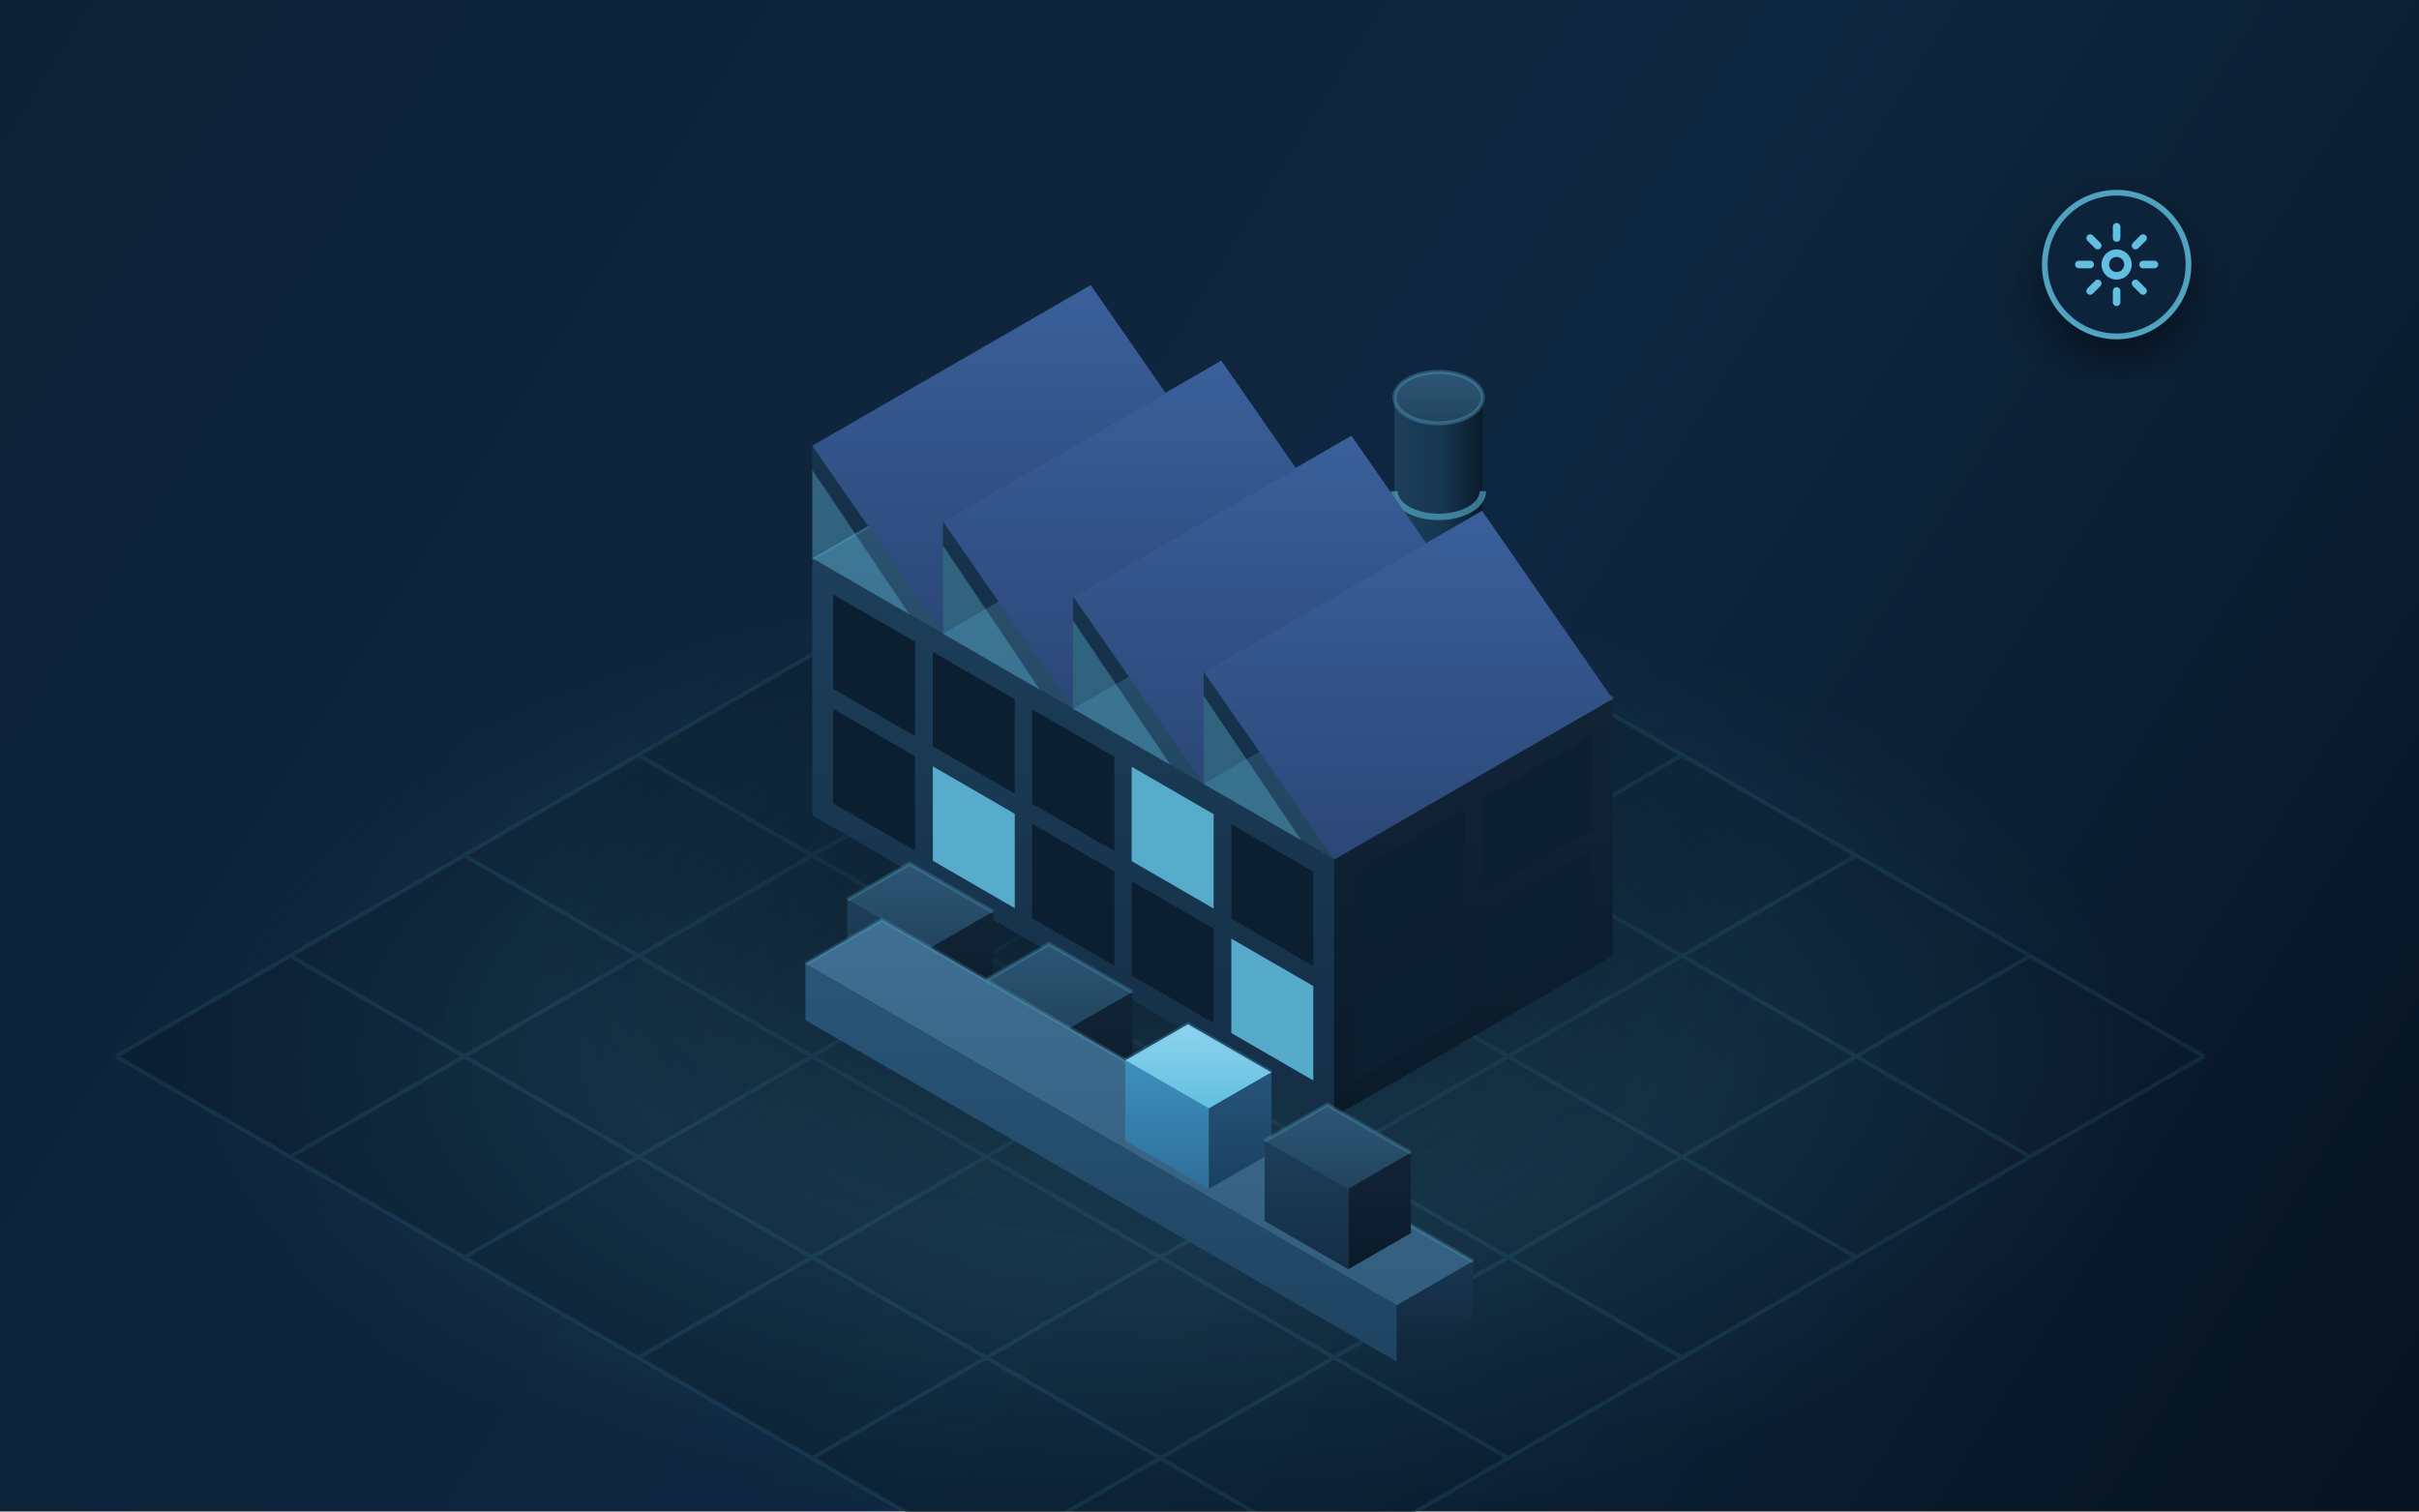
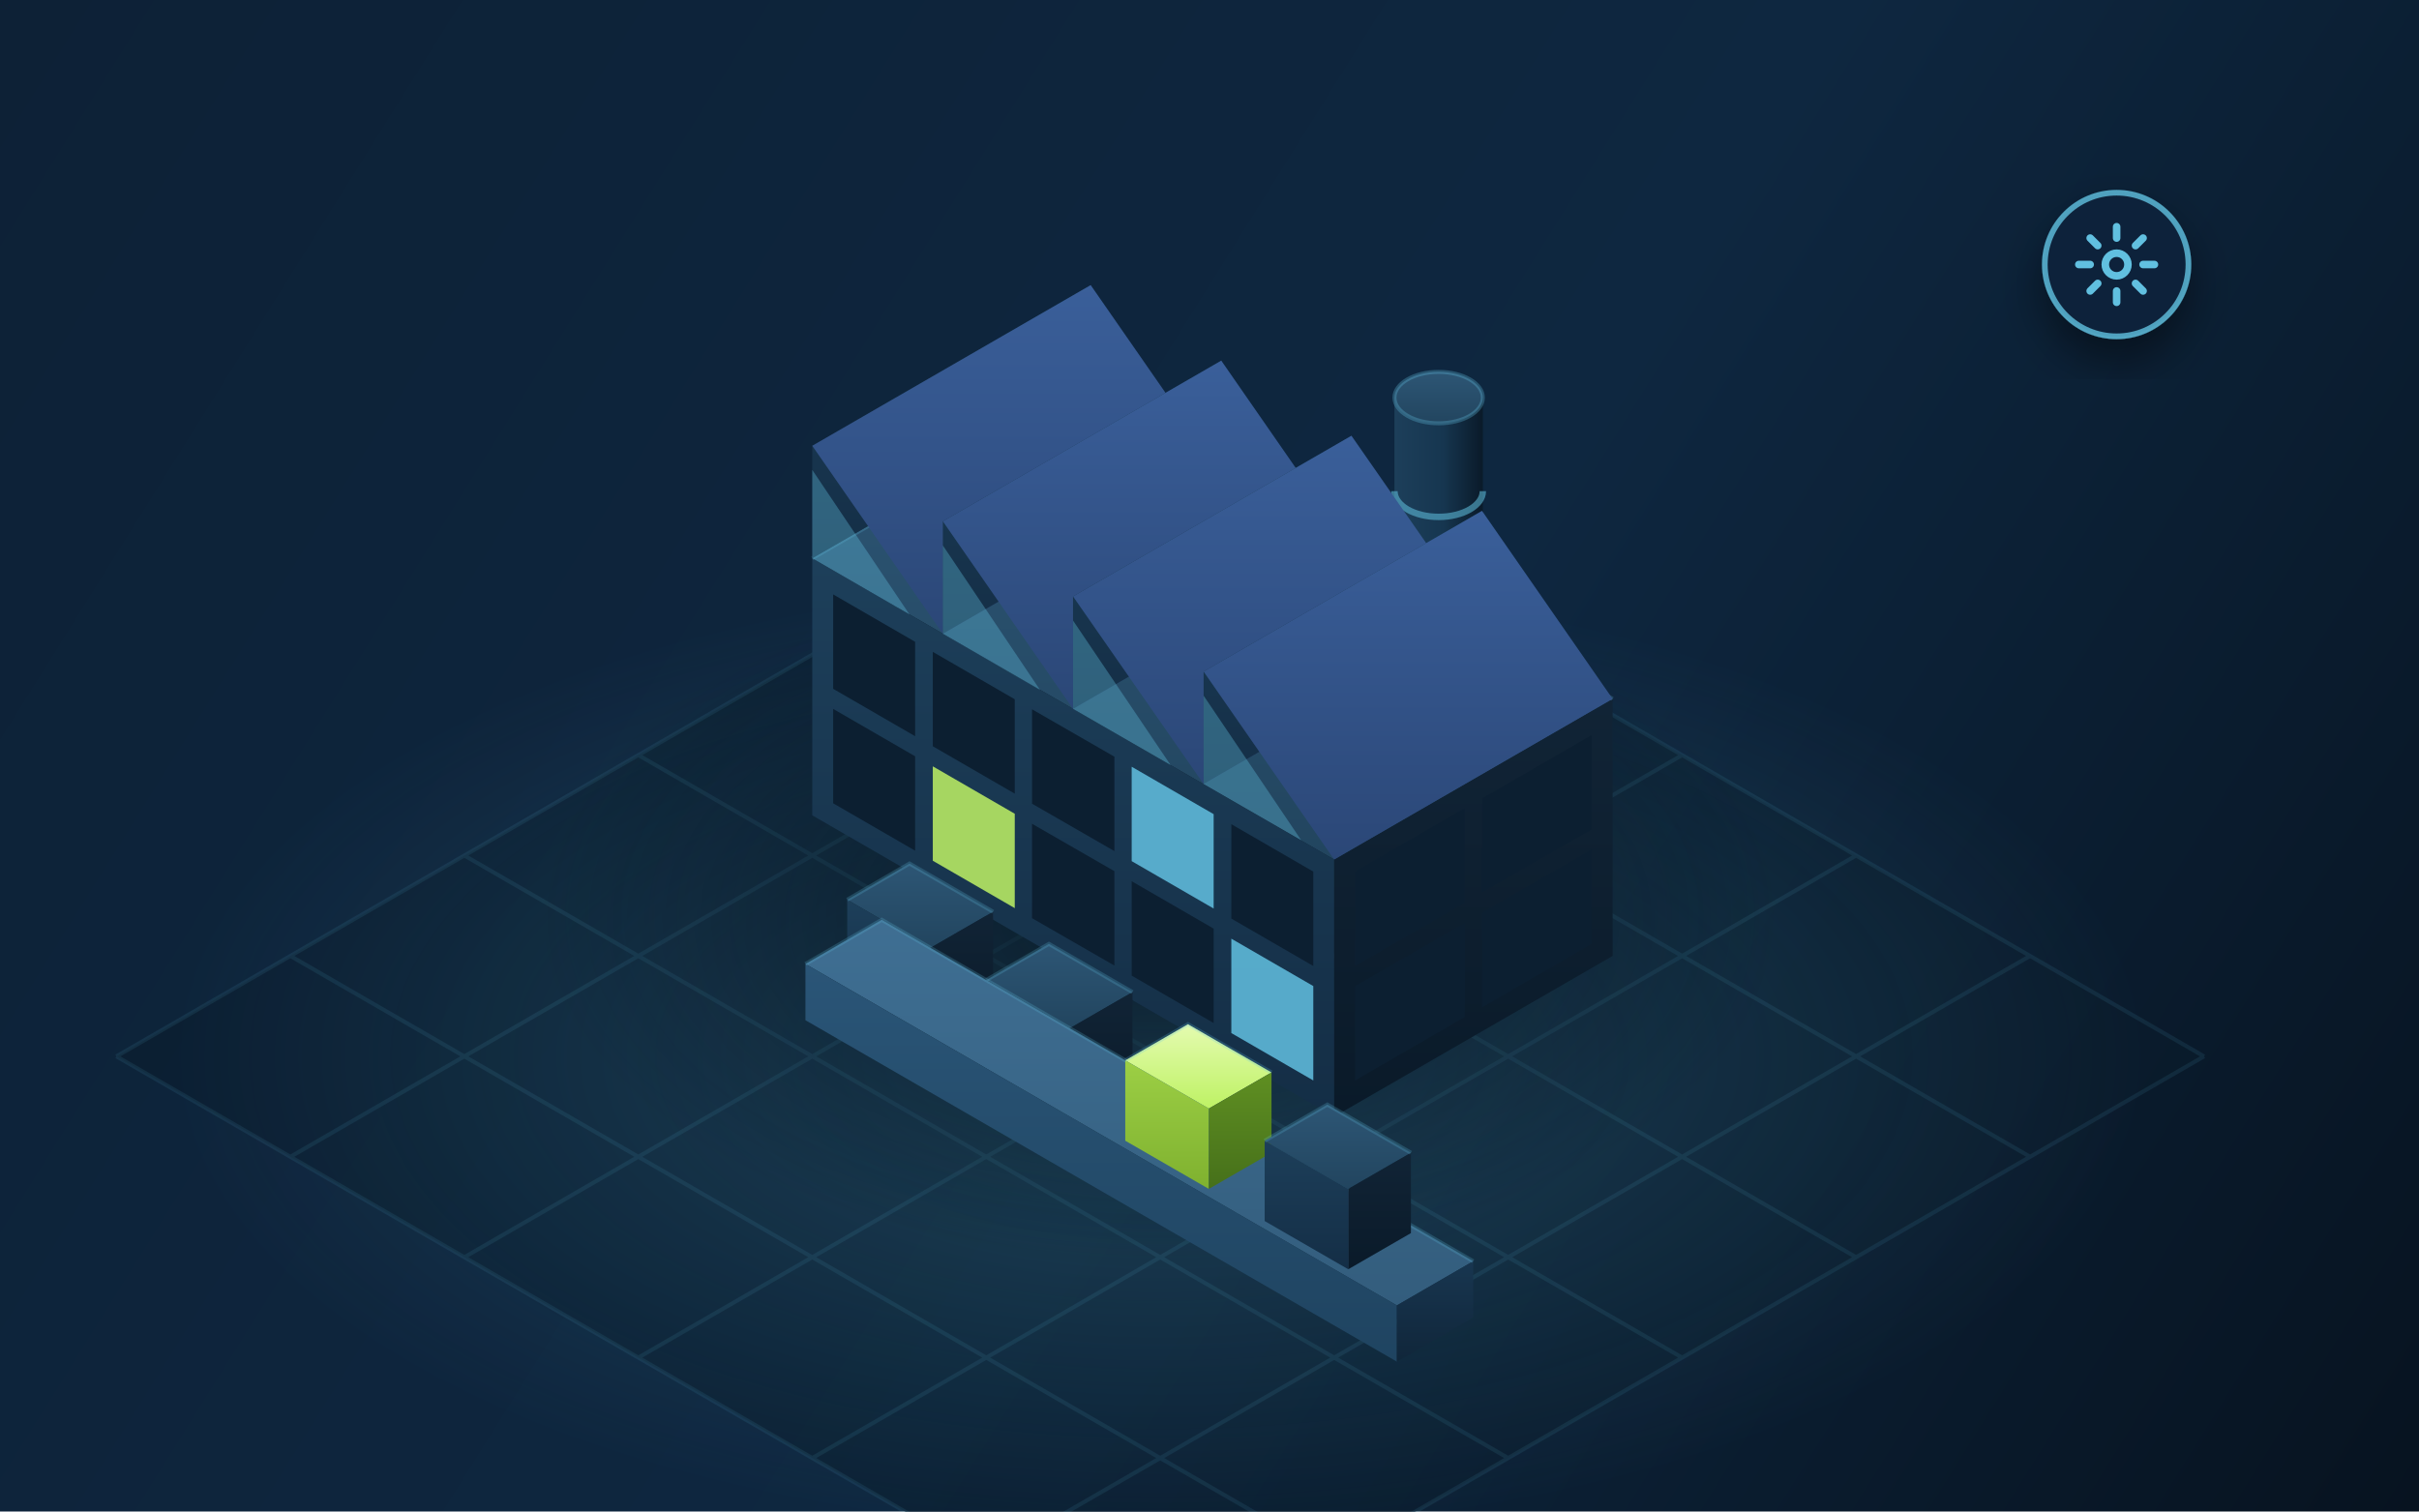
<svg xmlns="http://www.w3.org/2000/svg" viewBox="0 0 640 400" width="640" height="400" role="img" aria-label="An isometric garment factory with a saw-tooth roof and chimney, and finished cartons on a conveyor">
  <defs>
    <linearGradient id="bg" x1="0" y1="0" x2="640" y2="400" gradientUnits="userSpaceOnUse">
      <stop offset="0" stop-color="#0d2136" />
      <stop offset=".55" stop-color="#0e2740" />
      <stop offset="1" stop-color="#071320" />
    </linearGradient>
    <linearGradient id="fTop" x1="0" y1="0" x2="0" y2="1">
      <stop offset="0" stop-color="#2d5675" />
      <stop offset="1" stop-color="#22455f" />
    </linearGradient>
    <linearGradient id="fLeft" x1="0" y1="0" x2="0" y2="1">
      <stop offset="0" stop-color="#1d3f5a" />
      <stop offset="1" stop-color="#142e46" />
    </linearGradient>
    <linearGradient id="fRight" x1="0" y1="0" x2="0" y2="1">
      <stop offset="0" stop-color="#112436" />
      <stop offset="1" stop-color="#0a1a29" />
    </linearGradient>
    <linearGradient id="lTop" x1="0" y1="0" x2="0" y2="1">
      <stop offset="0" stop-color="#3f6f93" />
      <stop offset="1" stop-color="#335d7d" />
    </linearGradient>
    <linearGradient id="lLeft" x1="0" y1="0" x2="0" y2="1">
      <stop offset="0" stop-color="#2a5577" />
      <stop offset="1" stop-color="#1f4461" />
    </linearGradient>
    <linearGradient id="lRight" x1="0" y1="0" x2="0" y2="1">
      <stop offset="0" stop-color="#183650" />
      <stop offset="1" stop-color="#10263a" />
    </linearGradient>
    <linearGradient id="gTop" x1="0" y1="0" x2="0" y2="1">
      <stop offset="0" stop-color="#8fd3ee" />
      <stop offset="1" stop-color="#61c0e0" />
    </linearGradient>
    <linearGradient id="gLeft" x1="0" y1="0" x2="0" y2="1">
      <stop offset="0" stop-color="#3d8fc0" />
      <stop offset="1" stop-color="#2f6f99" />
    </linearGradient>
    <linearGradient id="gRight" x1="0" y1="0" x2="0" y2="1">
      <stop offset="0" stop-color="#26557a" />
      <stop offset="1" stop-color="#1b4060" />
    </linearGradient>
+     <linearGradient id="mTop" x1="0" y1="0" x2="0" y2="1">
+       <stop offset="0" stop-color="#e4fbb0" />
+       <stop offset="1" stop-color="#bef264" />
+     </linearGradient>
+     <linearGradient id="mLeft" x1="0" y1="0" x2="0" y2="1">
+       <stop offset="0" stop-color="#9ccf45" />
+       <stop offset="1" stop-color="#7fb12f" />
+     </linearGradient>
+     <linearGradient id="mRight" x1="0" y1="0" x2="0" y2="1">
+       <stop offset="0" stop-color="#5f8f22" />
+       <stop offset="1" stop-color="#46701a" />
+     </linearGradient>
+     <linearGradient id="cylM" x1="0" y1="0" x2="1" y2="0">
+       <stop offset="0" stop-color="#9ccf45" />
+       <stop offset="1" stop-color="#46701a" />
+     </linearGradient>
    <linearGradient id="roof" x1="0" y1="0" x2="0" y2="1">
      <stop offset="0" stop-color="#3a5f9a" />
      <stop offset="1" stop-color="#2b4777" />
    </linearGradient>
    <linearGradient id="cyl" x1="0" y1="0" x2="1" y2="0">
      <stop offset="0" stop-color="#1d3f5a" />
      <stop offset=".55" stop-color="#163650" />
      <stop offset="1" stop-color="#0a1a29" />
    </linearGradient>
    <linearGradient id="cylG" x1="0" y1="0" x2="1" y2="0">
      <stop offset="0" stop-color="#3d8fc0" />
      <stop offset="1" stop-color="#1b4060" />
    </linearGradient>
    <linearGradient id="screen" x1="0" y1="0" x2="1" y2="1">
      <stop offset="0" stop-color="#0f3550" />
      <stop offset="1" stop-color="#08192a" />
    </linearGradient>
    <radialGradient id="head" cx=".4" cy=".35" r=".7">
      <stop offset="0" stop-color="#3f6f93" />
      <stop offset="1" stop-color="#173550" />
    </radialGradient>
    <radialGradient id="pool" cx=".5" cy=".5" r=".5">
      <stop offset="0" stop-color="#61c0e0" stop-opacity=".22" />
      <stop offset="1" stop-color="#61c0e0" stop-opacity="0" />
    </radialGradient>
    <radialGradient id="shadow" cx=".5" cy=".5" r=".5">
      <stop offset="0" stop-color="#04101b" stop-opacity=".7" />
      <stop offset="1" stop-color="#04101b" stop-opacity="0" />
    </radialGradient>
+     <style>
+ .blink{animation:blink 3.2s ease-in-out infinite}
+ .grow{transform-box:fill-box;transform-origin:50% 100%;animation:grow 2.6s ease-in-out infinite}
+ .wave{transform-box:fill-box;transform-origin:50% 50%;animation:wave 1.1s ease-in-out infinite}
+ .draw{stroke-dasharray:420;animation:draw 3.4s linear infinite}
+ .flow{animation:flow 1.2s linear infinite}
+ .packet{animation:move 2.8s linear infinite}
+ .float{animation:float 4.5s ease-in-out infinite}
+ .ping{animation:ping 2.2s ease-out infinite}
+ .pop{animation:pop 4.5s ease-in-out infinite}
+ .breathe{animation:breathe 5s ease-in-out infinite}
+ @keyframes blink{0%,100%{opacity:.9}50%{opacity:.25}}
+ @keyframes grow{0%,100%{transform:scaleY(1)}50%{transform:scaleY(.55)}}
+ @keyframes wave{0%,100%{transform:scaleY(1)}50%{transform:scaleY(.3)}}
+ @keyframes draw{0%{stroke-dashoffset:420}60%,100%{stroke-dashoffset:0}}
+ @keyframes flow{to{stroke-dashoffset:-22}}
+ @keyframes move{0%{offset-distance:0%;opacity:0}12%,88%{opacity:1}100%{offset-distance:100%;opacity:0}}
+ @keyframes float{0%,100%{transform:translateY(0)}50%{transform:translateY(-7px)}}
+ @keyframes ping{0%{opacity:.15}35%{opacity:1}100%{opacity:.15}}
+ @keyframes pop{0%,12%{opacity:0}28%,100%{opacity:.9}}
+ @keyframes breathe{0%,100%{opacity:.65}50%{opacity:1}}
+ @media (prefers-reduced-motion:reduce){*{animation:none!important}.packet{display:none}}
+ </style>
    <filter id="soft" x="-30%" y="-30%" width="160%" height="160%">
      <feDropShadow dx="0" dy="6" stdDeviation="6" flood-color="#000" flood-opacity=".45" />
    </filter>
  </defs>
  <rect width="640" height="400" fill="url(#bg)" />
  <g transform="translate(-33.2 13.8) scale(1.063)">
    <polygon points="320.0,100.0 579.8,250.0 320.0,400.0 60.2,250.0" fill="#0a1b2b" opacity=".55" />
    <path d="M320.0 100.0L60.2 250.0M320.0 100.0L579.8 250.0M363.3 125.0L103.5 275.0M276.7 125.0L536.5 275.0M406.6 150.0L146.8 300.0M233.4 150.0L493.2 300.0M449.9 175.0L190.1 325.0M190.1 175.0L449.9 325.0M493.2 200.0L233.4 350.0M146.8 200.0L406.6 350.0M536.5 225.0L276.7 375.0M103.5 225.0L363.3 375.0M579.8 250.0L320.0 400.0M60.2 250.0L320.0 400.0" stroke="#61c0e0" stroke-opacity=".1" stroke-width="1" />
-     <ellipse cx="320.0" cy="250.0" rx="250" ry="120" fill="url(#pool)" />
+     <ellipse class="breathe" cx="320.0" cy="250.0" rx="250" ry="120" fill="url(#pool)" />
    <ellipse cx="320.0" cy="215.0" rx="155.9" ry="85.7" fill="url(#shadow)" />
    <polygon points="302.7,86.0 432.6,161.0 363.3,201.0 233.4,126.0" fill="url(#fTop)" />
    <polygon points="233.4,190.0 363.3,265.0 363.3,201.0 233.4,126.0" fill="url(#fLeft)" />
    <polygon points="432.6,225.0 363.3,265.0 363.3,201.0 432.6,161.0" fill="url(#fRight)" />
    <polyline points="233.4,126.0 302.7,86.0 432.6,161.0" fill="none" stroke="#61c0e0" stroke-opacity=".22" stroke-width="1" />
    <polygon points="238.6,187.0 259.0,198.8 259.0,175.3 238.6,163.5" fill="#0c1f31" opacity="1" />
-     <polygon points="263.4,201.3 283.8,213.1 283.8,189.6 263.4,177.8" fill="#61c0e0" opacity="0.85" />
+     <polygon class="blink" style="animation-delay:0.62s" points="263.4,201.3 283.8,213.1 283.8,189.6 263.4,177.8" fill="#bef264" opacity="0.85" />
    <polygon points="288.1,215.6 308.6,227.4 308.6,203.9 288.1,192.1" fill="#0c1f31" opacity="1" />
    <polygon points="312.9,229.9 333.3,241.7 333.3,218.2 312.9,206.4" fill="#0c1f31" opacity="1" />
-     <polygon points="337.7,244.2 358.1,256.0 358.1,232.5 337.7,220.7" fill="#61c0e0" opacity="0.85" />
+     <polygon class="blink" style="animation-delay:1.23s" points="337.7,244.2 358.1,256.0 358.1,232.5 337.7,220.7" fill="#61c0e0" opacity="0.85" />
    <polygon points="238.6,158.5 259.0,170.3 259.0,146.8 238.6,135.0" fill="#0c1f31" opacity="1" />
    <polygon points="263.4,172.8 283.8,184.6 283.8,161.1 263.4,149.3" fill="#0c1f31" opacity="1" />
    <polygon points="288.1,187.1 308.6,198.9 308.6,175.4 288.1,163.6" fill="#0c1f31" opacity="1" />
-     <polygon points="312.9,201.4 333.3,213.2 333.3,189.7 312.9,177.9" fill="#61c0e0" opacity="0.85" />
+     <polygon class="blink" style="animation-delay:1.84s" points="312.9,201.4 333.3,213.2 333.3,189.7 312.9,177.9" fill="#61c0e0" opacity="0.85" />
    <polygon points="337.7,215.7 358.1,227.5 358.1,204.0 337.7,192.2" fill="#0c1f31" opacity="1" />
    <polygon points="427.4,222.0 400.1,237.8 400.1,214.2 427.4,198.5" fill="#0c1f31" opacity="1" />
    <polygon points="395.8,240.2 368.5,256.0 368.5,232.5 395.8,216.8" fill="#0c1f31" opacity="1" />
    <polygon points="427.4,193.5 400.1,209.2 400.1,185.8 427.4,170.0" fill="#0c1f31" opacity="1" />
    <polygon points="395.8,211.8 368.5,227.5 368.5,204.0 395.8,188.2" fill="#0c1f31" opacity="1" />
    <path d="M378.3,86.0 L378.3,156.0 A11.0,6.4 0 0 0 400.3,156.0 L400.3,86.0 Z" fill="url(#cyl)" />
    <path d="M378.3,132.7 A11.0,6.4 0 0 0 400.3,132.7" fill="none" stroke="#61c0e0" stroke-opacity=".55" stroke-width="1.6" />
    <path d="M378.3,109.3 A11.0,6.4 0 0 0 400.3,109.3" fill="none" stroke="#61c0e0" stroke-opacity=".55" stroke-width="1.6" />
    <ellipse cx="389.3" cy="86.0" rx="11.0" ry="6.4" fill="url(#fTop)" />
    <ellipse cx="389.3" cy="86.0" rx="11.0" ry="6.4" fill="none" stroke="#61c0e0" stroke-opacity=".3" />
    <polygon points="302.7,86.0 233.4,126.0 233.4,98.0 302.7,58.0" fill="url(#fLeft)" />
    <polygon points="302.7,58.0 233.4,98.0 265.9,144.8 335.2,104.8" fill="url(#roof)" />
    <polygon points="233.4,126.0 257.6,140.0 233.4,104.0" fill="#61c0e0" opacity=".35" />
    <polygon points="335.2,104.8 265.9,144.8 265.9,116.8 335.2,76.8" fill="url(#fLeft)" />
    <polygon points="335.2,76.8 265.9,116.8 298.3,163.5 367.6,123.5" fill="url(#roof)" />
    <polygon points="265.9,144.8 290.1,158.8 265.9,122.8" fill="#61c0e0" opacity=".35" />
    <polygon points="367.6,123.5 298.3,163.5 298.3,135.5 367.6,95.5" fill="url(#fLeft)" />
    <polygon points="367.6,95.5 298.3,135.5 330.8,182.2 400.1,142.2" fill="url(#roof)" />
    <polygon points="298.3,163.5 322.6,177.5 298.3,141.5" fill="#61c0e0" opacity=".35" />
    <polygon points="257.6,202.0 278.4,214.0 262.8,223.0 242.1,211.0" fill="url(#fTop)" />
    <polygon points="242.1,231.0 262.8,243.0 262.8,223.0 242.1,211.0" fill="url(#fLeft)" />
    <polygon points="278.4,234.0 262.8,243.0 262.8,223.0 278.4,214.0" fill="url(#fRight)" />
    <polyline points="242.1,211.0 257.6,202.0 278.4,214.0" fill="none" stroke="#61c0e0" stroke-opacity=".22" stroke-width="1" />
    <polygon points="400.1,142.2 330.8,182.2 330.8,154.2 400.1,114.2" fill="url(#fLeft)" />
    <polygon points="400.1,114.2 330.8,154.2 363.3,201.0 432.6,161.0" fill="url(#roof)" />
    <polygon points="330.8,182.2 355.1,196.2 330.8,160.2" fill="#61c0e0" opacity=".35" />
    <polygon points="292.3,222.0 313.1,234.0 297.5,243.0 276.7,231.0" fill="url(#fTop)" />
    <polygon points="276.7,251.0 297.5,263.0 297.5,243.0 276.7,231.0" fill="url(#fLeft)" />
    <polygon points="313.1,254.0 297.5,263.0 297.5,243.0 313.1,234.0" fill="url(#fRight)" />
    <polyline points="276.7,231.0 292.3,222.0 313.1,234.0" fill="none" stroke="#61c0e0" stroke-opacity=".22" stroke-width="1" />
    <polygon points="250.7,216.0 397.9,301.0 378.9,312.0 231.7,227.0" fill="url(#lTop)" />
    <polygon points="231.7,241.0 378.9,326.0 378.9,312.0 231.7,227.0" fill="url(#lLeft)" />
    <polygon points="397.9,315.0 378.9,326.0 378.9,312.0 397.9,301.0" fill="url(#lRight)" />
    <polyline points="231.7,227.0 250.7,216.0 397.9,301.0" fill="none" stroke="#61c0e0" stroke-opacity=".22" stroke-width="1" />
-     <polygon points="326.9,242.0 347.7,254.0 332.1,263.0 311.3,251.0" fill="url(#gTop)" />
-     <polygon points="311.3,271.0 332.1,283.0 332.1,263.0 311.3,251.0" fill="url(#gLeft)" />
-     <polygon points="347.7,274.0 332.1,283.0 332.1,263.0 347.7,254.0" fill="url(#gRight)" />
+     <polygon points="326.9,242.0 347.7,254.0 332.1,263.0 311.3,251.0" fill="url(#mTop)" />
+     <polygon points="311.3,271.0 332.1,283.0 332.1,263.0 311.3,251.0" fill="url(#mLeft)" />
+     <polygon points="347.7,274.0 332.1,283.0 332.1,263.0 347.7,254.0" fill="url(#mRight)" />
    <polyline points="311.3,251.0 326.9,242.0 347.7,254.0" fill="none" stroke="#61c0e0" stroke-opacity=".22" stroke-width="1" />
    <polygon points="361.6,262.0 382.4,274.0 366.8,283.0 346.0,271.0" fill="url(#fTop)" />
    <polygon points="346.0,291.0 366.8,303.0 366.8,283.0 346.0,271.0" fill="url(#fLeft)" />
    <polygon points="382.4,294.0 366.8,303.0 366.8,283.0 382.4,274.0" fill="url(#fRight)" />
    <polyline points="346.0,271.0 361.6,262.0 382.4,274.0" fill="none" stroke="#61c0e0" stroke-opacity=".22" stroke-width="1" />
  </g>
-   <g filter="url(#soft)">
-     <circle cx="560" cy="70" r="19" fill="#10243a" stroke="#61c0e0" stroke-opacity=".8" stroke-width="1.5" />
-   </g>
-   <g transform="translate(548 58)" fill="none" stroke="#61c0e0" stroke-width="2" stroke-linecap="round" stroke-linejoin="round">
-     <circle cx="12" cy="12" r="3" />
-     <path d="M12 2v3M12 19v3M2 12h3M19 12h3M5 5l2 2M17 17l2 2M5 19l2-2M17 7l2-2" />
+   <g class="float" style="animation-delay:1.75s">
+     <g filter="url(#soft)">
+       <circle cx="560" cy="70" r="19" fill="#10243a" stroke="#61c0e0" stroke-opacity=".8" stroke-width="1.5" />
+     </g>
+     <g transform="translate(548 58)" fill="none" stroke="#61c0e0" stroke-width="2" stroke-linecap="round" stroke-linejoin="round">
+       <circle cx="12" cy="12" r="3" />
+       <path d="M12 2v3M12 19v3M2 12h3M19 12h3M5 5l2 2M17 17l2 2M5 19l2-2M17 7l2-2" />
+     </g>
  </g>
</svg>
